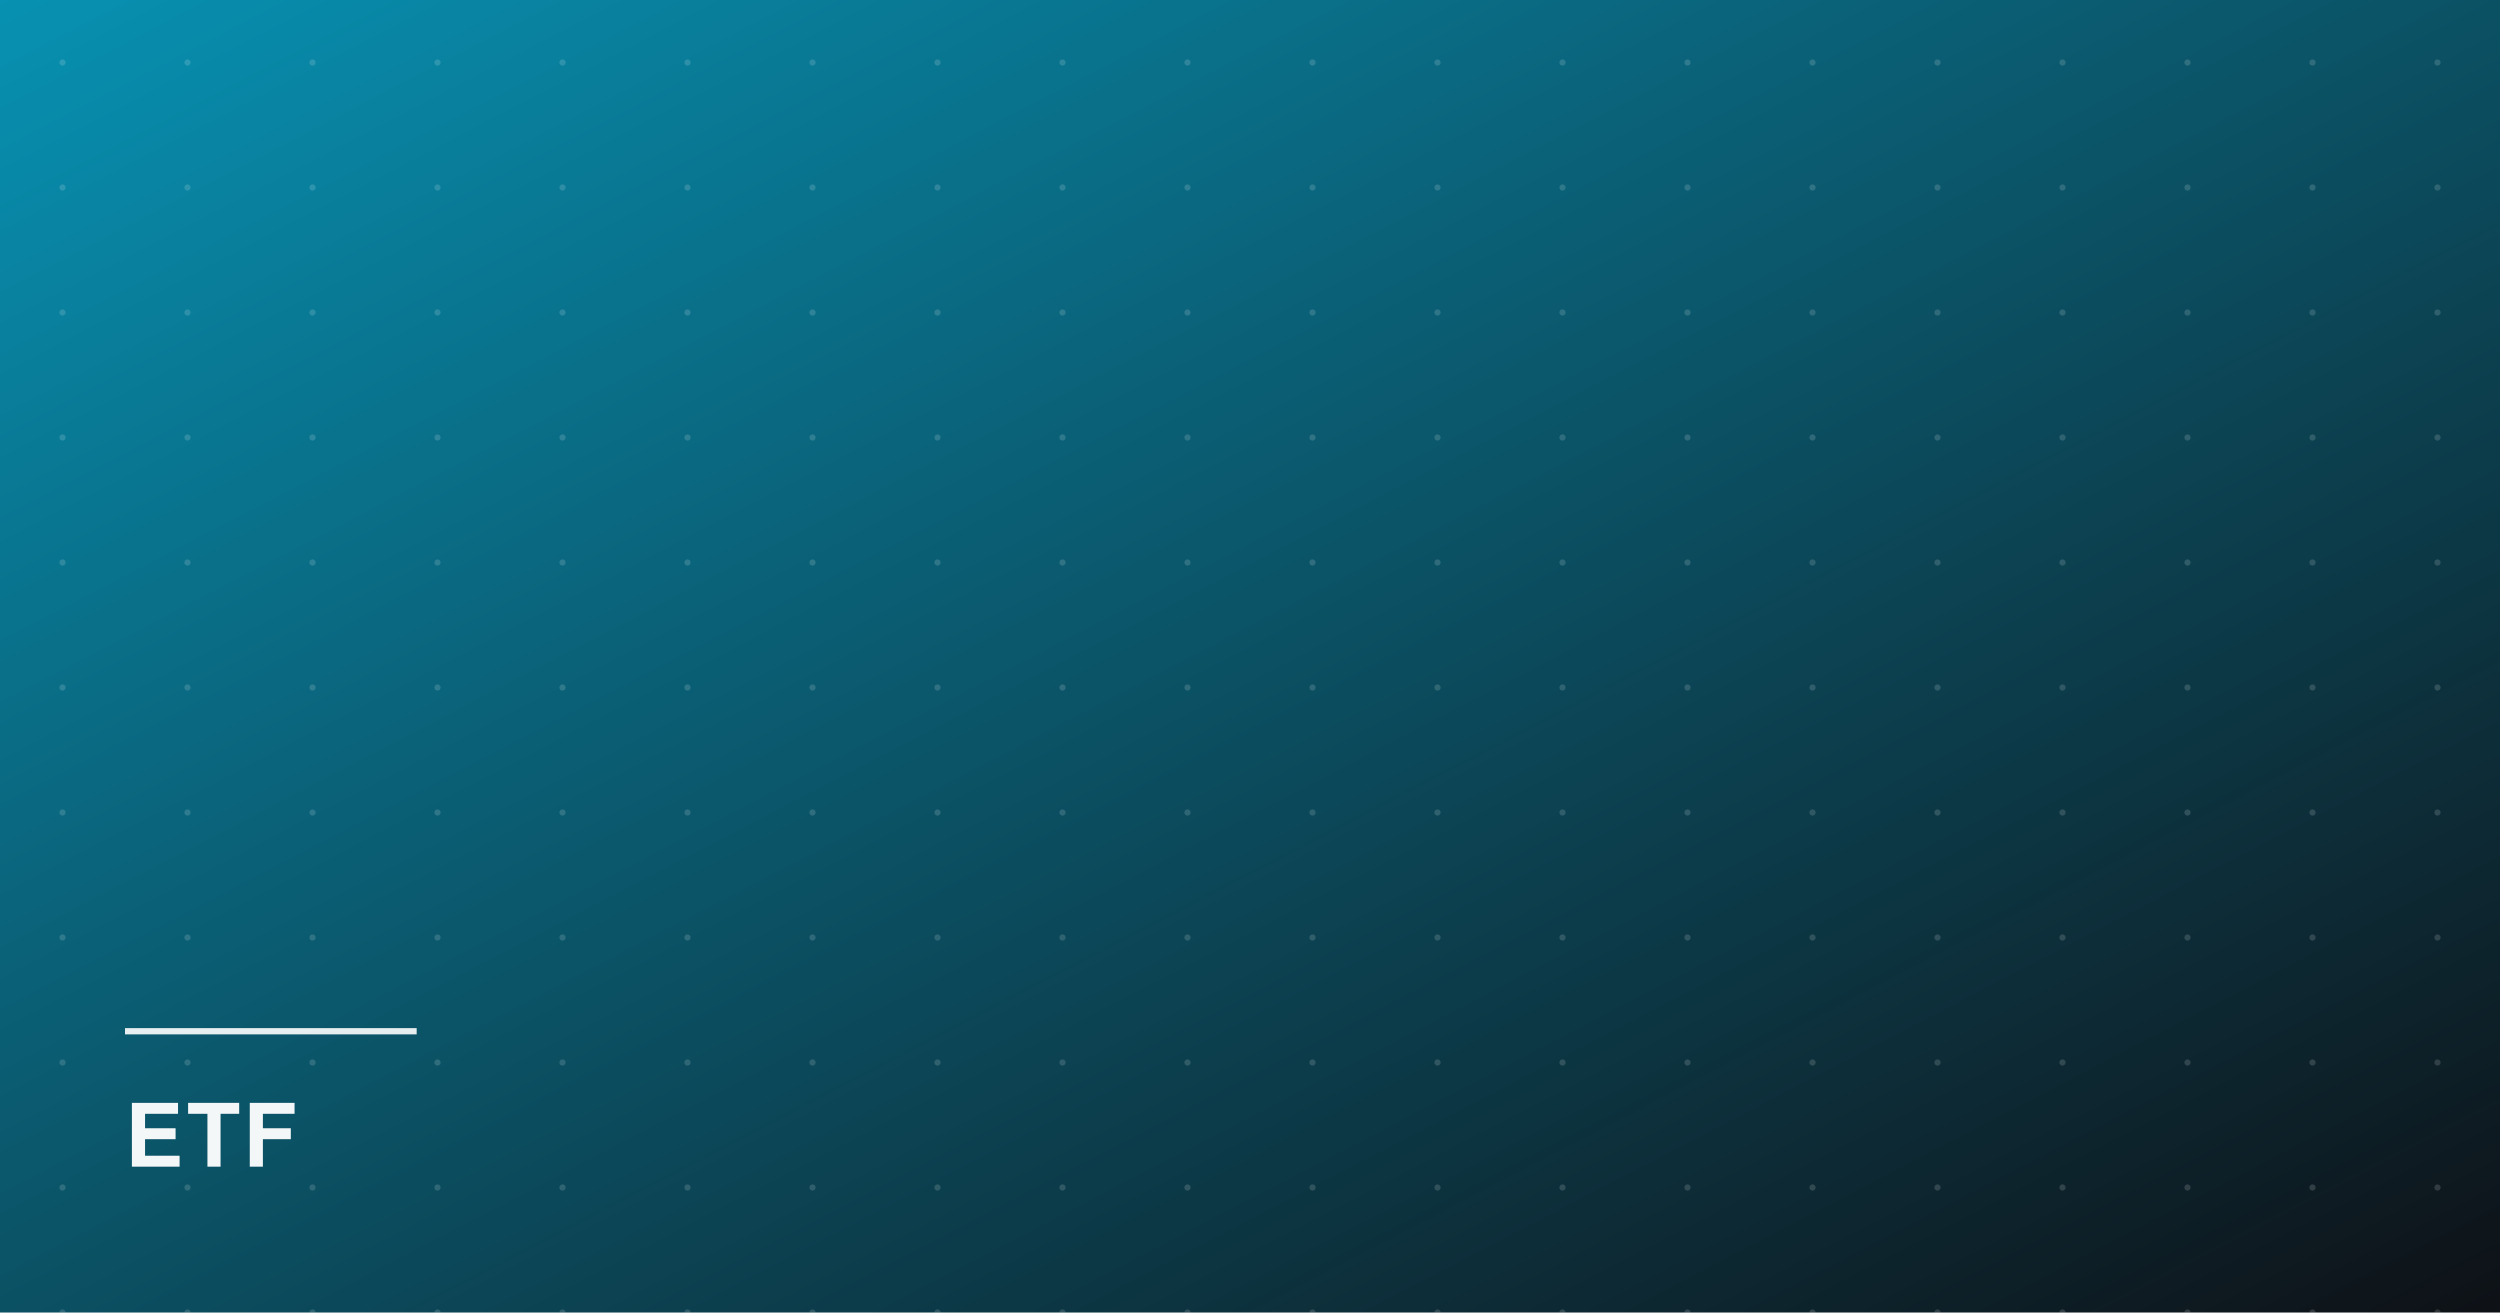
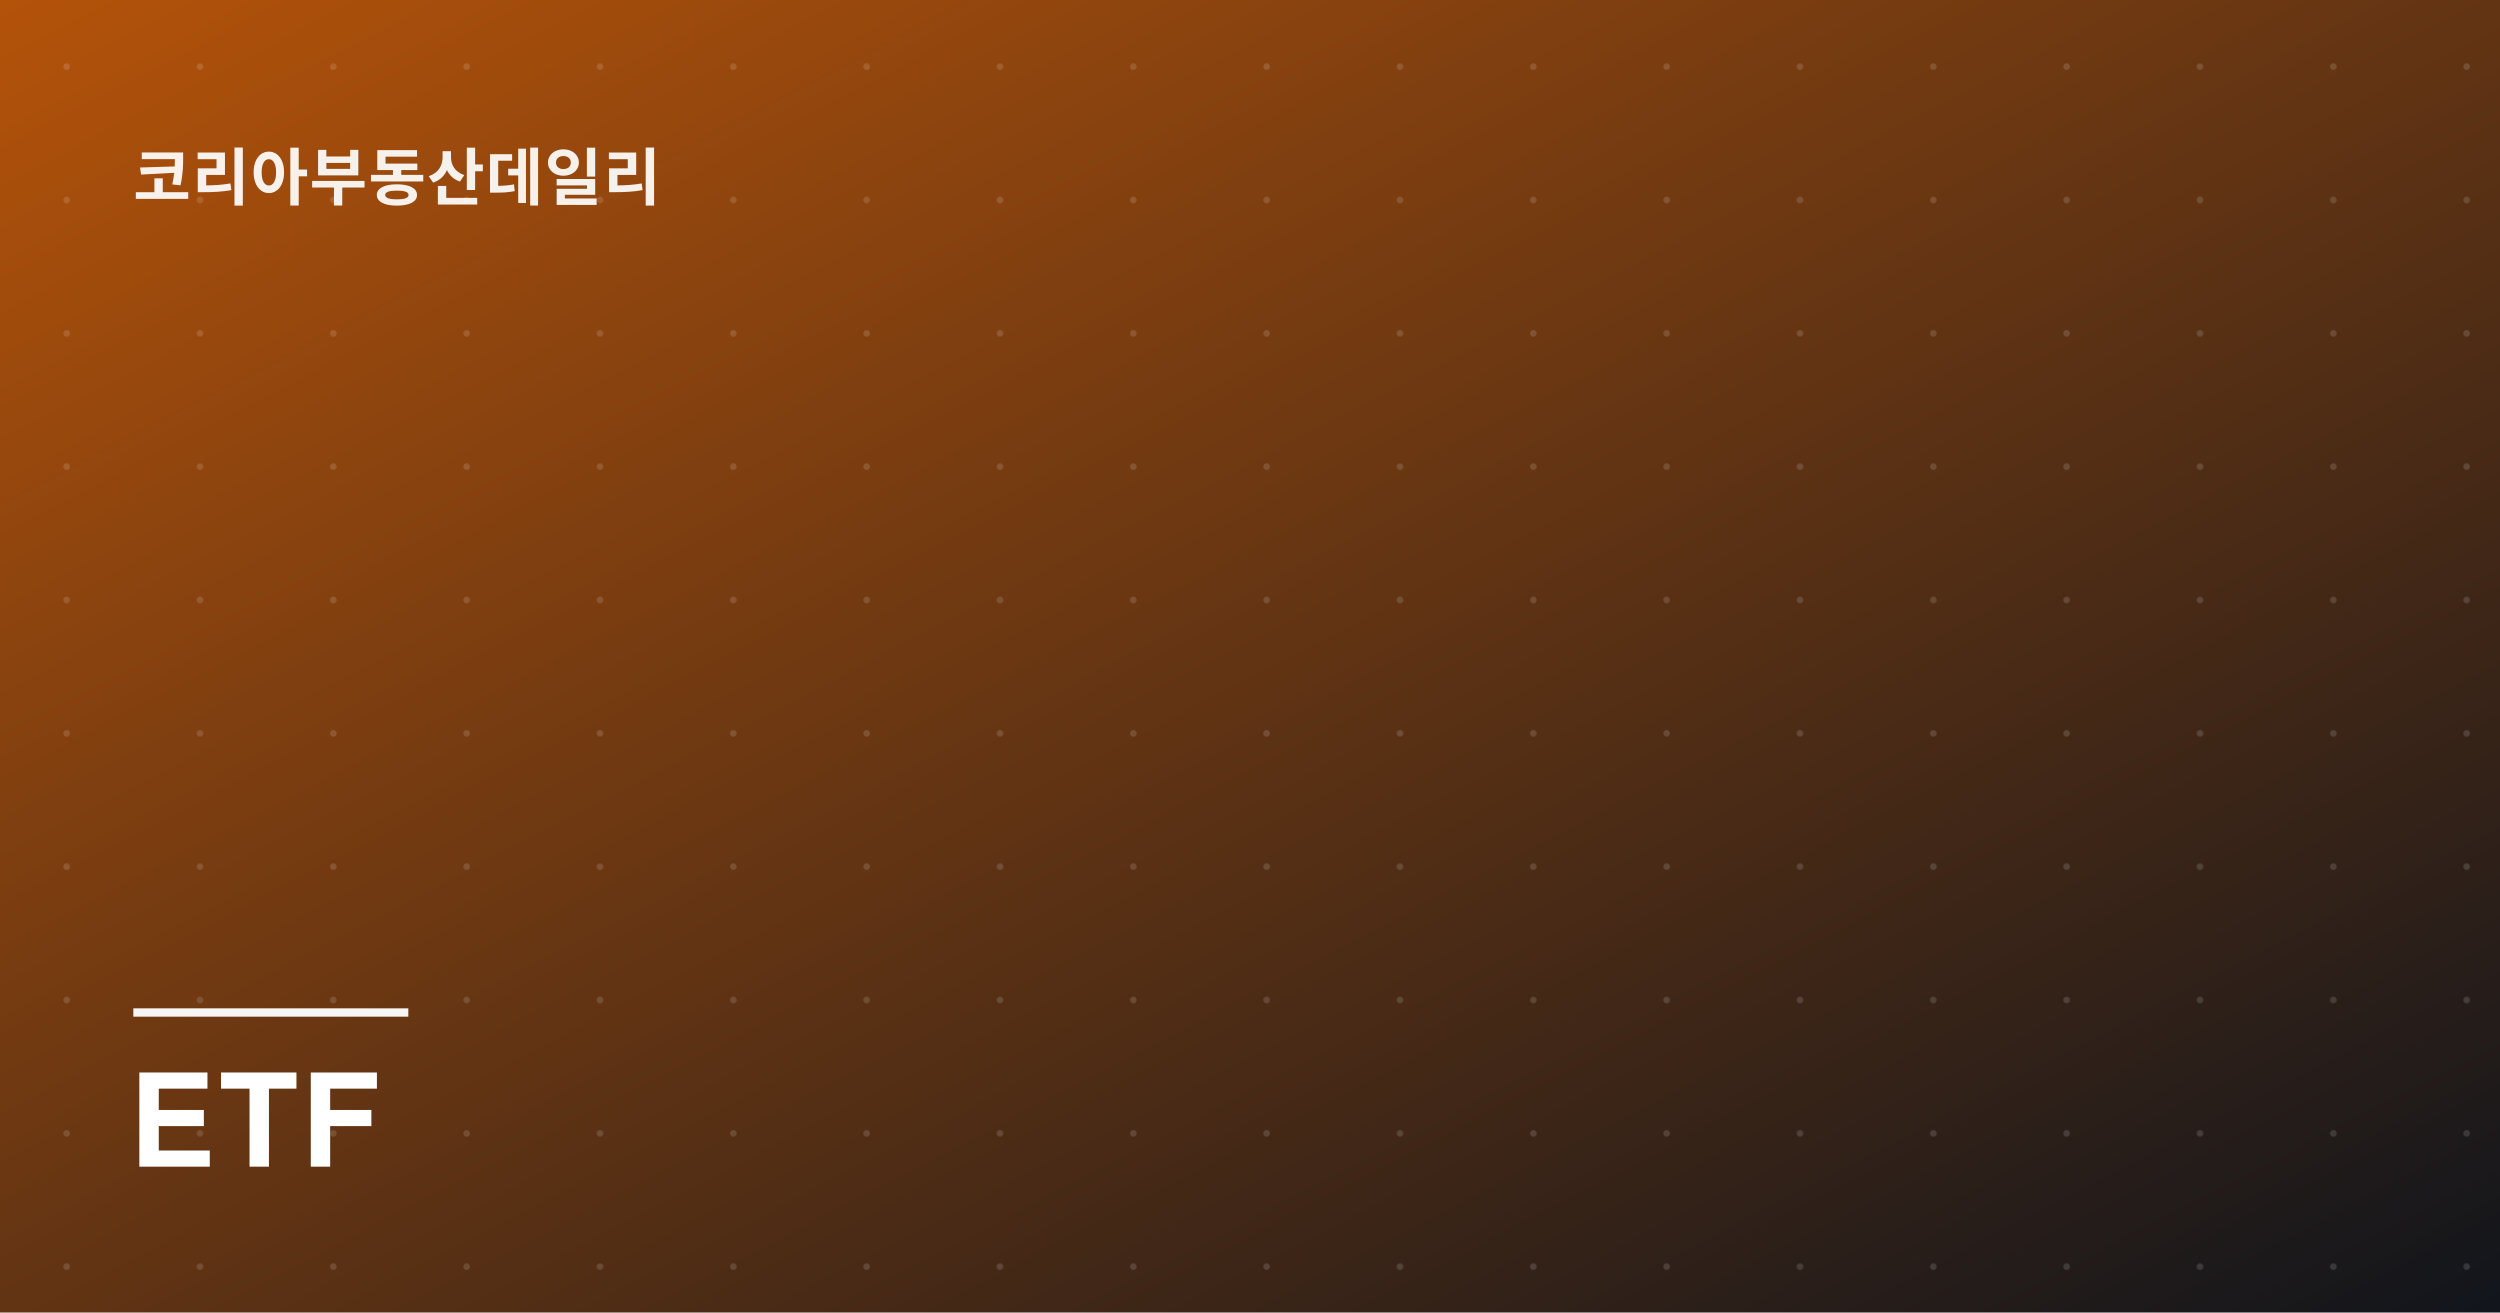
<svg xmlns="http://www.w3.org/2000/svg" viewBox="0 0 1200 630" width="1200" height="630">
  <defs>
    <linearGradient id="g" x1="0" y1="0" x2="1" y2="1">
-       <stop offset="0" stop-color="#0891b2" />
-       <stop offset="1" stop-color="#0e1116" />
+       <stop offset="0" stop-color="#b4530a" />
+       <stop offset="1" stop-color="#11151c" />
    </linearGradient>
-     <pattern id="p" width="60" height="60" patternUnits="userSpaceOnUse">
-       <circle cx="30" cy="30" r="1.5" fill="rgba(255,255,255,0.15)" />
+     <pattern id="p" width="64" height="64" patternUnits="userSpaceOnUse">
+       <circle cx="32" cy="32" r="1.6" fill="rgba(255,255,255,0.14)" />
    </pattern>
  </defs>
  <rect width="1200" height="630" fill="url(#g)" />
  <rect width="1200" height="630" fill="url(#p)" />
-   <text x="60" y="560" font-family="-apple-system,Helvetica,sans-serif" font-size="42" font-weight="700" fill="white" letter-spacing="0.04em" opacity="0.95">ETF</text>
-   <line x1="60" y1="495" x2="200" y2="495" stroke="white" stroke-width="3" opacity="0.9" />
+   <text x="64" y="96" font-family="-apple-system,'Apple SD Gothic Neo','Noto Sans KR',sans-serif" font-size="30" font-weight="800" fill="rgba(255,255,255,0.92)" letter-spacing="0.02em">코리아부동산데일리</text>
+   <line x1="64" y1="486" x2="196" y2="486" stroke="white" stroke-width="4" opacity="0.95" />
+   <text x="62" y="560" font-family="-apple-system,Helvetica,sans-serif" font-size="62" font-weight="800" fill="white" letter-spacing="0.03em">ETF</text>
</svg>
